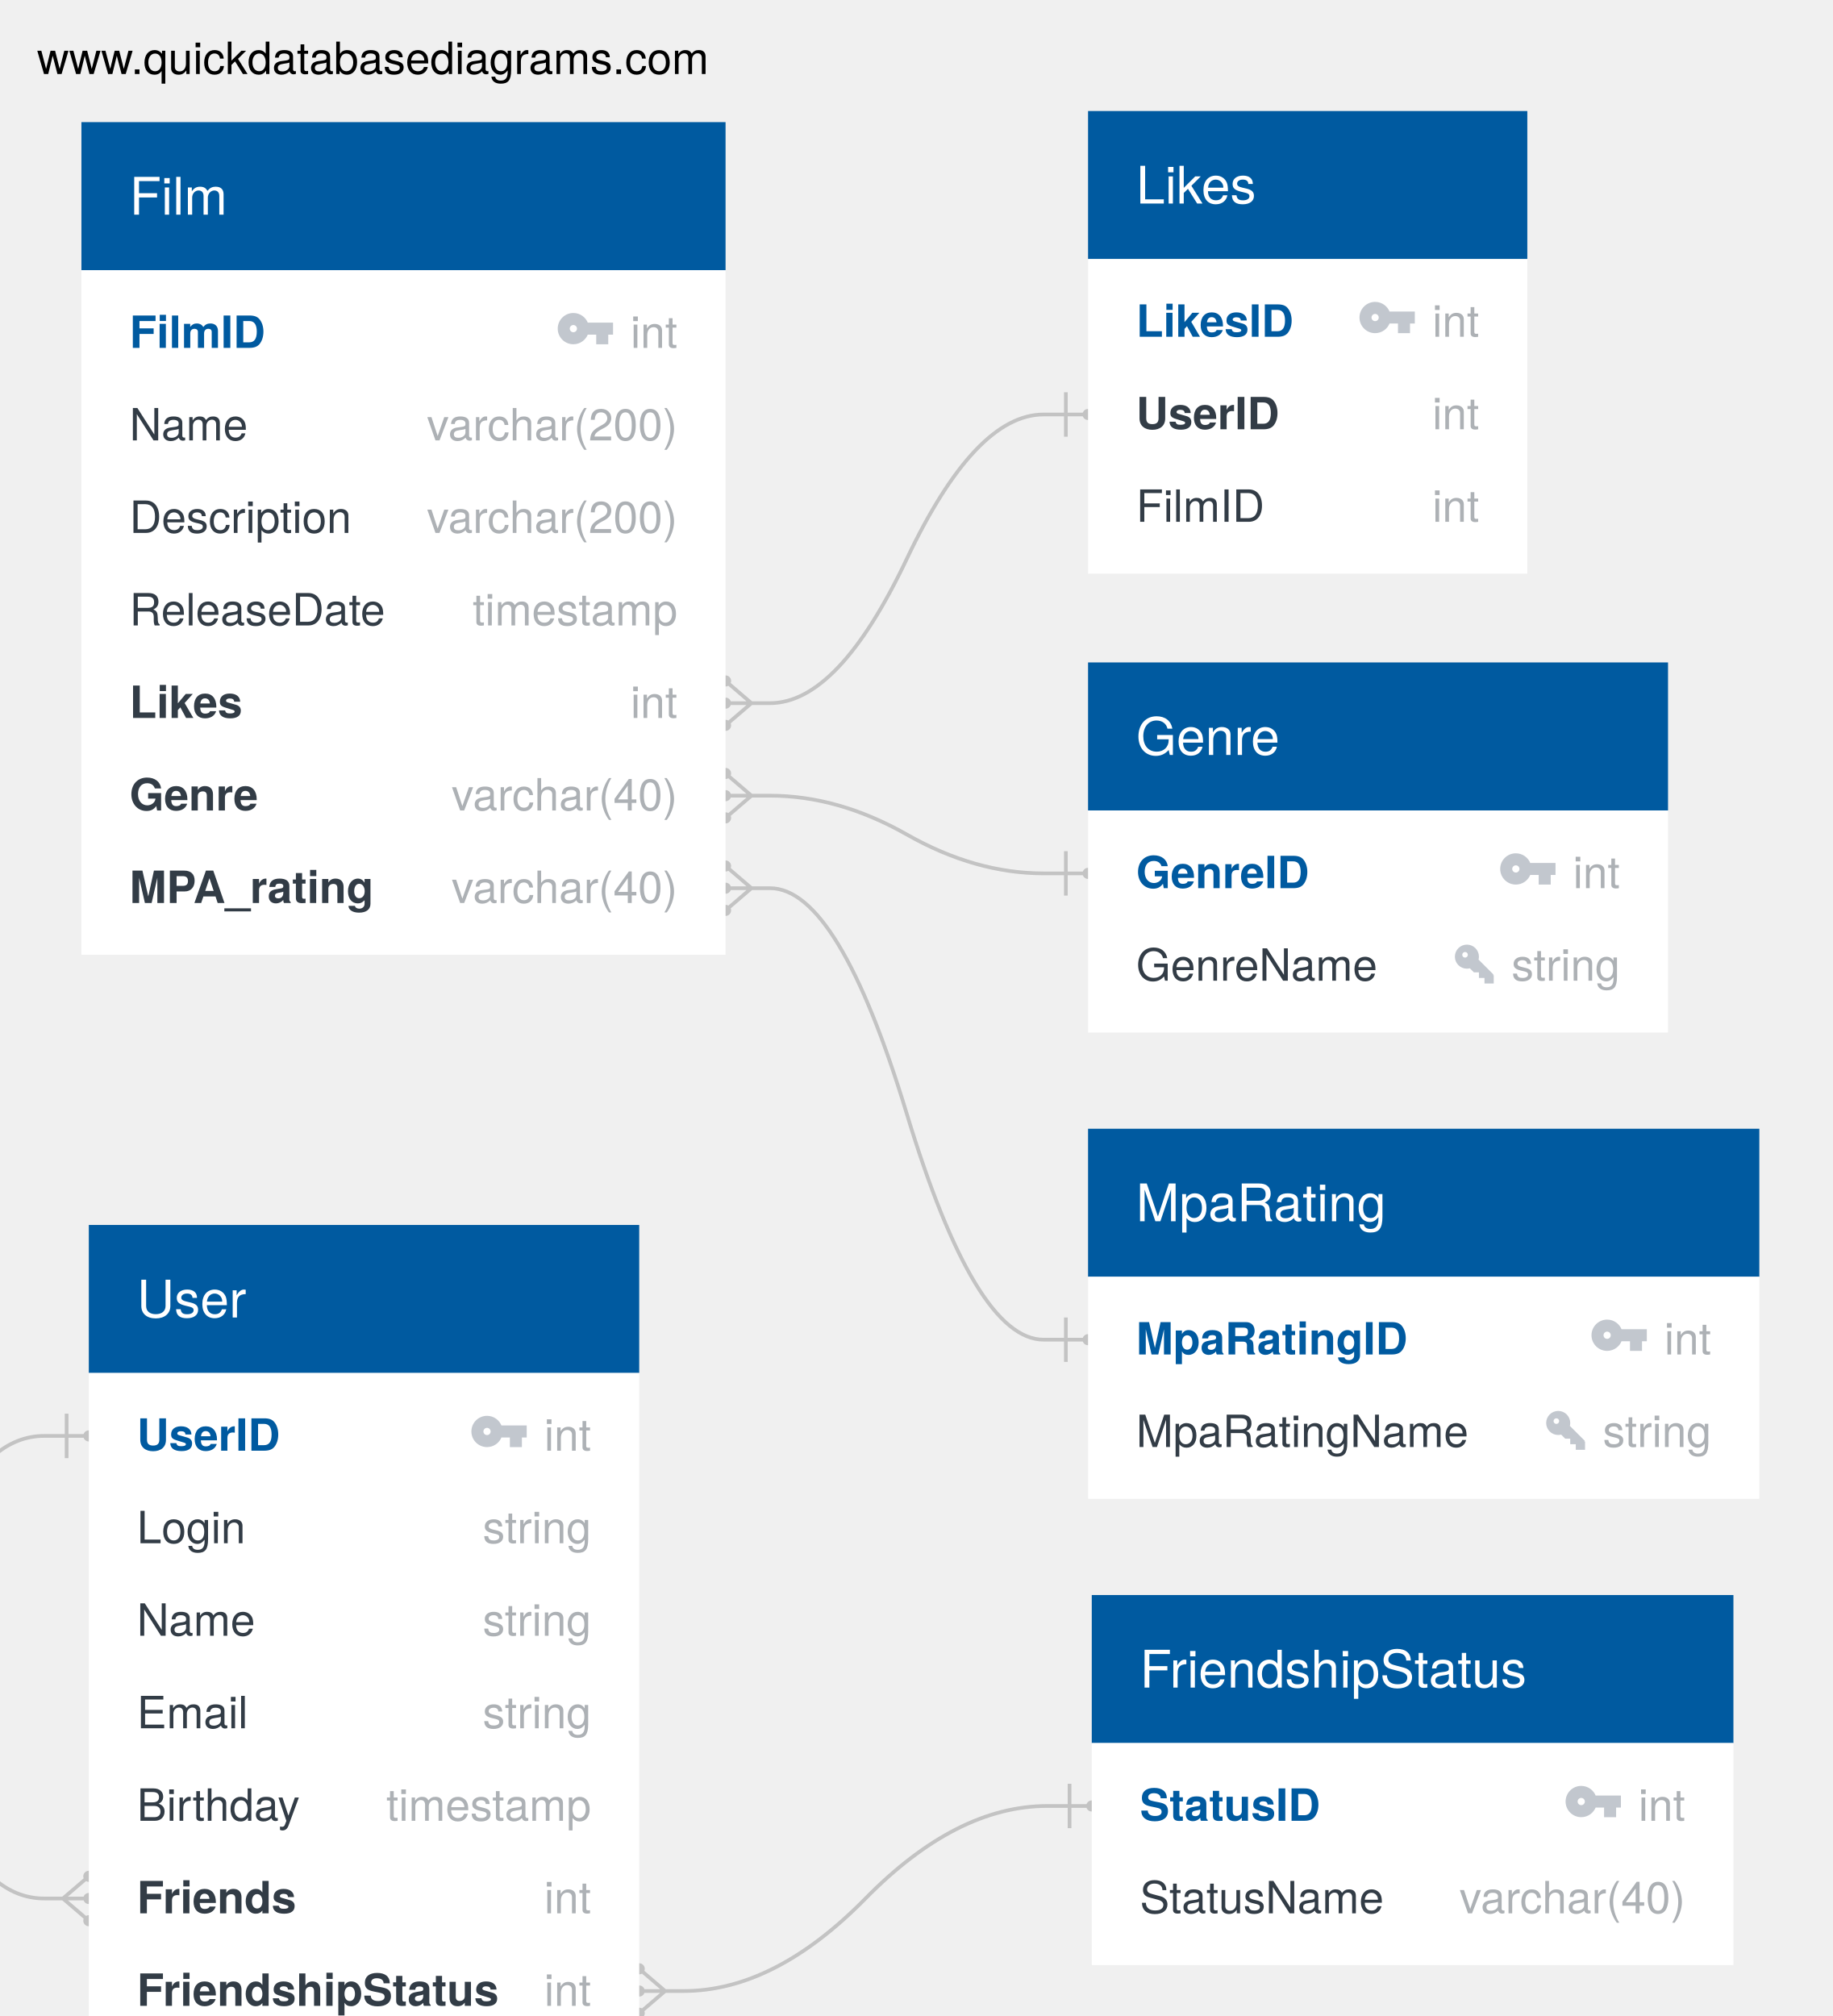
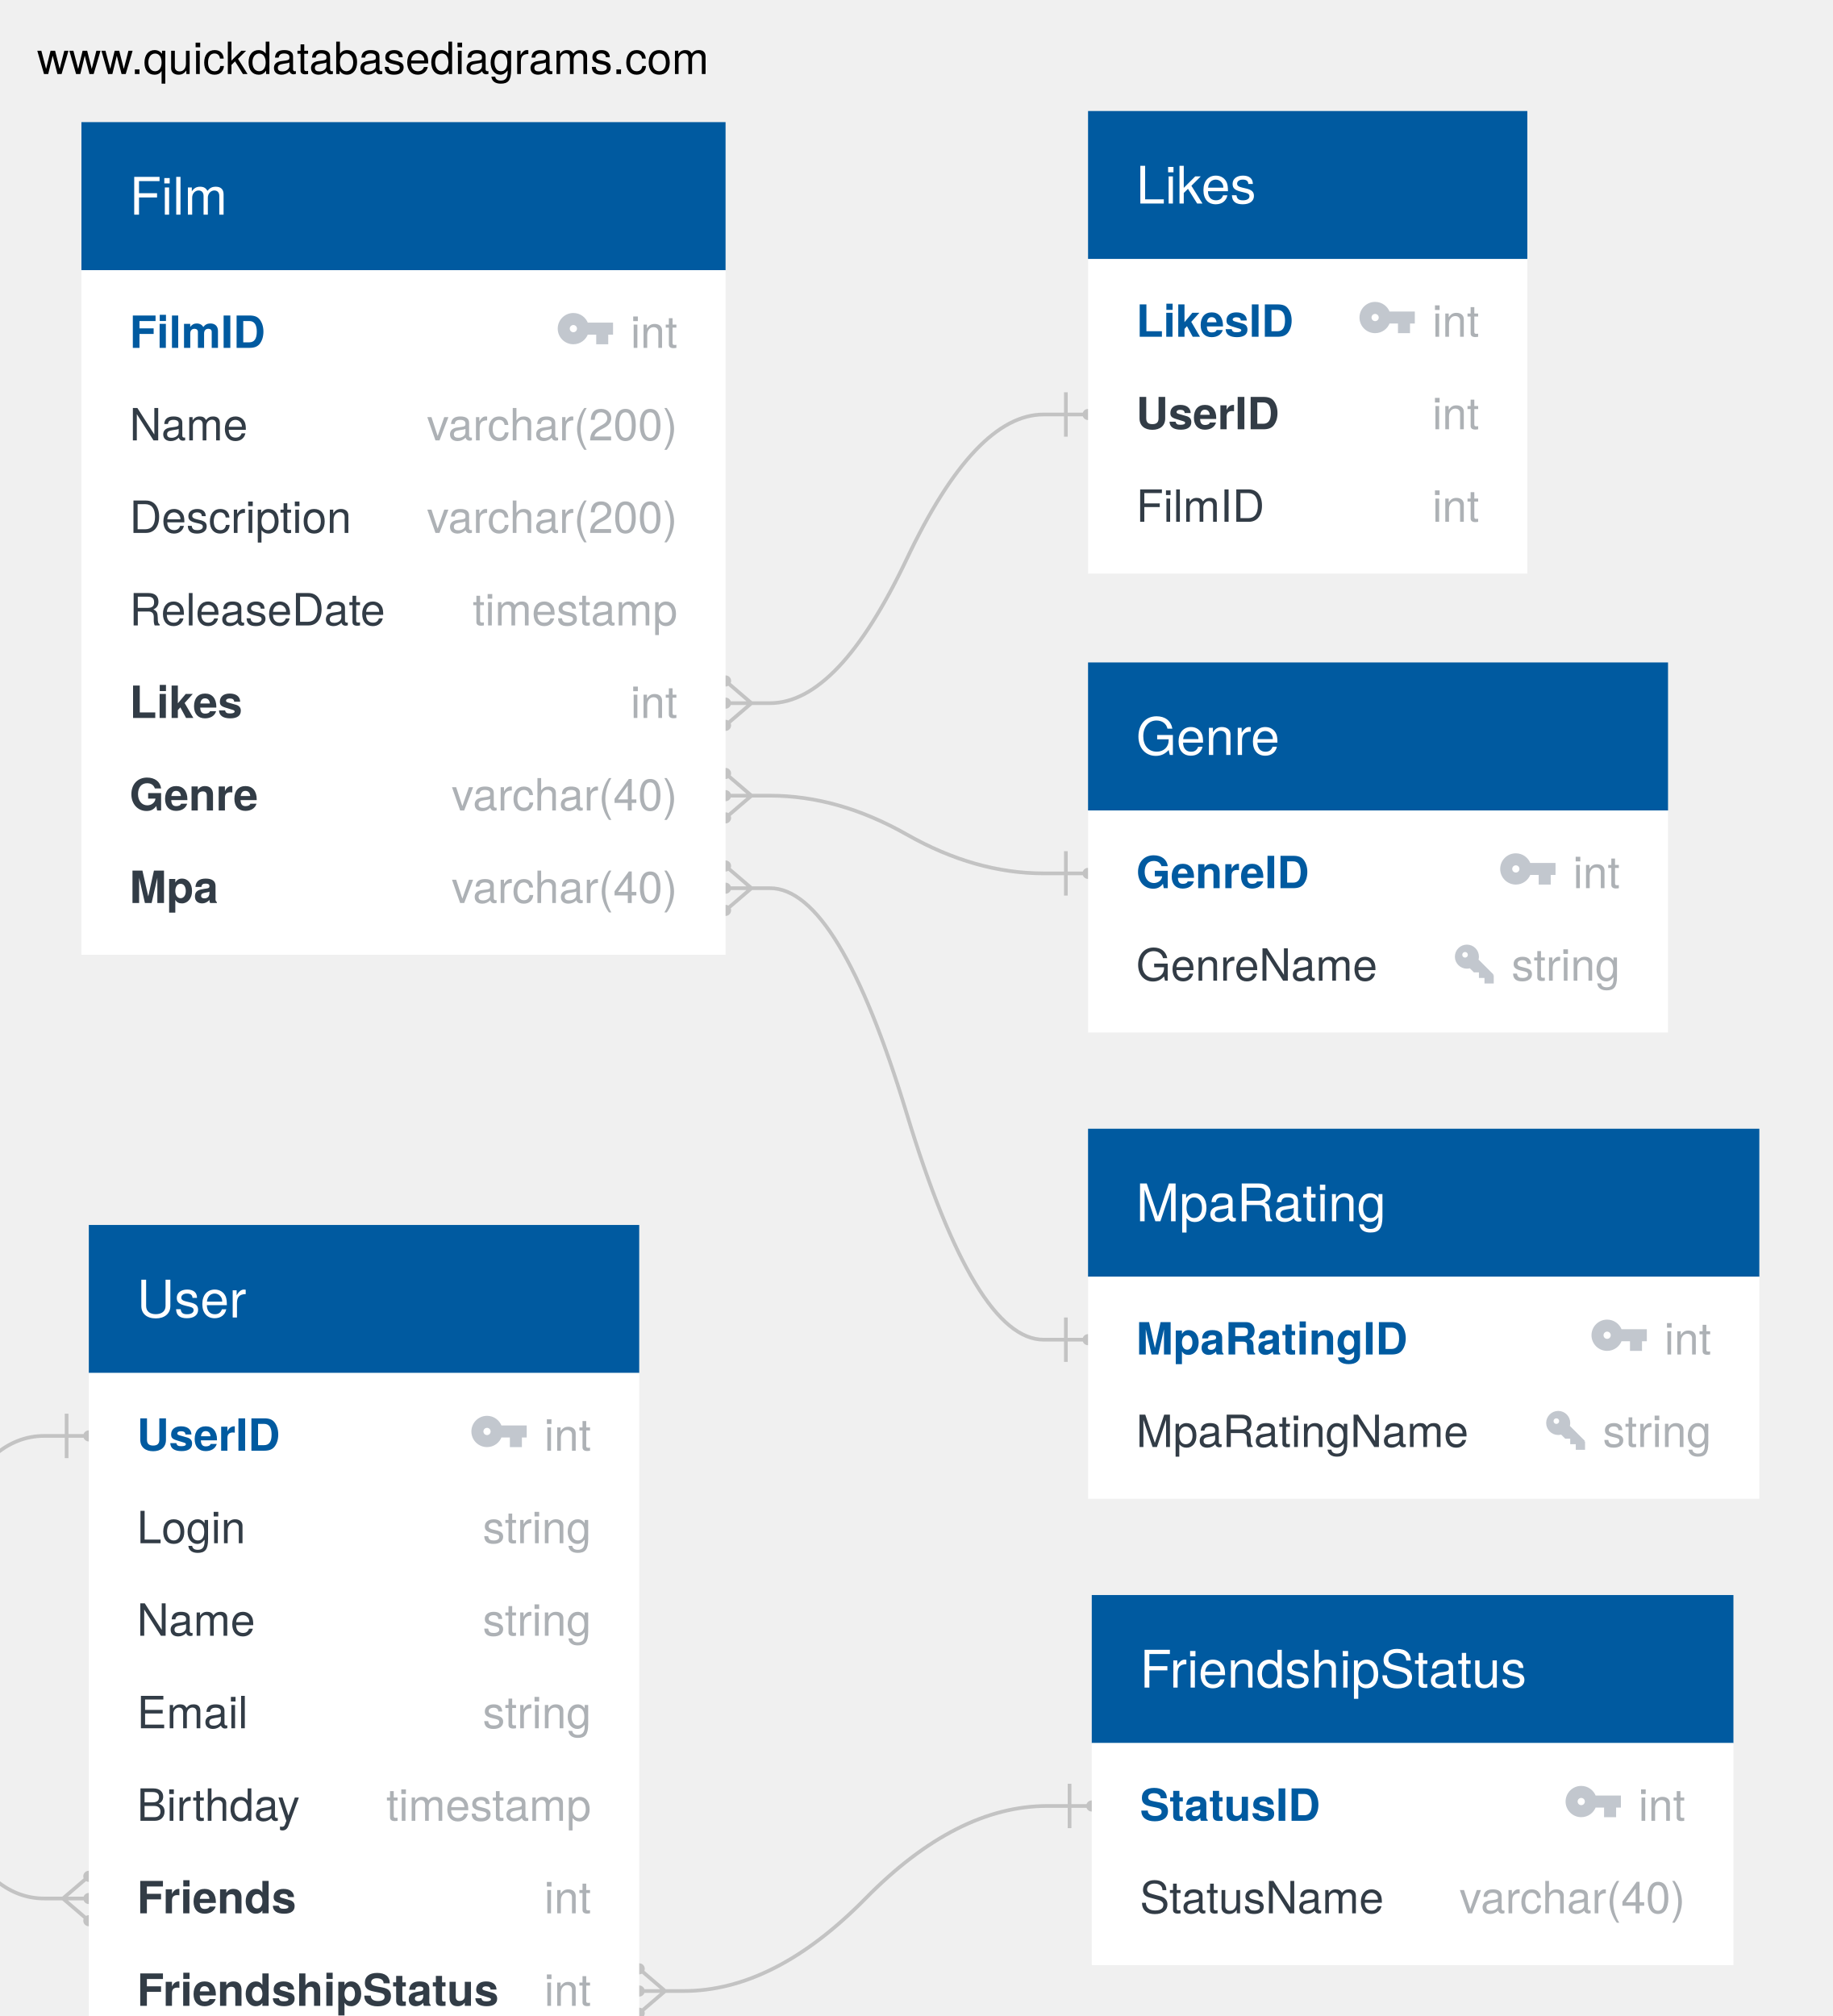
<svg xmlns="http://www.w3.org/2000/svg" class="diagram-root" style="background: #f5f6f6">
  <style>.diagram-root { font-family: "Helvetica Neue", sans-serif; font-size: 12px; } .t { overflow: visible; } .t-bg { y: 40; fill: #fff;   } .th { fill: #005aa0;   } .tht { fill: #fff; font-size: 14px;  } .tf { fill: #323c46; overflow: visible; } .tf.pk { fill: #005aa0; font-weight: bold; } .tf.fk { font-weight: bold; } .ty { fill: #adb1b5; font-weight: normal; text-anchor: end; } .r { fill: transparent; stroke: #c3c3c3; stroke-width: 1; } .l { stroke: 1; } .i { fill: #c2c7ce; stroke: #c2c7ce; } .i.ix { fill: #afb3b6; stroke: #000; } .fa { fill: transparent; overflow: visible; } .fa .bg.hover { fill: #f7f7f7; } .c { cy: 12; r: 4; stroke: #d2d2dc; fill: #d2d2dc; } .hr { fill: transparent; stroke: #323c46; stroke-opacity: 0.035; stroke-width: 13; } .dc { stroke: #fa5a3c; fill: #fa5a3c; } .x { stroke: white; stroke-width: 1; } .hl .th { fill: #1b9bff; } .hl .tht {  } .fhl .bg { fill: #e7f4ff; } .fhls .bg {  } .r.hl { stroke: #1b9bff; } .dim { opacity: 0.25; }</style>
  <g class="drawing-wrapper" transform="translate(-122, -31) scale(1,1)">
    <g class="rs">
      <path d="M 146 544 m -1, 0 a 1,1 0 1,0 2,0 a 1,1 0 1,0 -2,0 M 146 544 m -0.5, 0 a 0.5,0.5 0 1,0 1,0 a 0.5,0.5 0 1,0 -1,0  M146 544 L146 544 134 544 M 146 550 m -1, 0 a 1,1 0 1,0 2,0 a 1,1 0 1,0 -2,0 M 146 550 m -0.5, 0 a 0.5,0.5 0 1,0 1,0 a 0.5,0.5 0 1,0 -1,0  M146 550 L146 550 139 544 146 538 M 146 538 m -1, 0 a 1,1 0 1,0 2,0 a 1,1 0 1,0 -2,0 M 146 538 m -0.5, 0 a 0.5,0.5 0 1,0 1,0 a 0.5,0.5 0 1,0 -1,0  M134 544 C 92.333 544, 92.333 419, 134 419 M 146 419 m -1, 0 a 1,1 0 1,0 2,0 a 1,1 0 1,0 -2,0 M 146 419 m -0.5, 0 a 0.5,0.5 0 1,0 1,0 a 0.5,0.5 0 1,0 -1,0  M146 419 L146 419 134 419 M140 425 L140 425 140 413" id="h895272058" class="r" />
      <path d="M 294.72 569 m -1, 0 a 1,1 0 1,0 2,0 a 1,1 0 1,0 -2,0 M 294.72 569 m -0.5, 0 a 0.5,0.5 0 1,0 1,0 a 0.5,0.5 0 1,0 -1,0  M294.72 569 L294.72 569 306.72 569 M 294.72 575 m -1, 0 a 1,1 0 1,0 2,0 a 1,1 0 1,0 -2,0 M 294.72 575 m -0.5, 0 a 0.5,0.5 0 1,0 1,0 a 0.5,0.5 0 1,0 -1,0  M294.72 575 L294.72 575 301.72 569 294.72 563 M 294.72 563 m -1, 0 a 1,1 0 1,0 2,0 a 1,1 0 1,0 -2,0 M 294.72 563 m -0.5, 0 a 0.5,0.5 0 1,0 1,0 a 0.5,0.5 0 1,0 -1,0  M306.72 569 Q 331.29 569, 355.86 544 T 405 519 M 417 519 m -1, 0 a 1,1 0 1,0 2,0 a 1,1 0 1,0 -2,0 M 417 519 m -0.5, 0 a 0.5,0.5 0 1,0 1,0 a 0.5,0.5 0 1,0 -1,0  M417 519 L417 519 405 519 M411 525 L411 525 411 513" id="h3880289419" class="r" />
      <path d="M 318.05 221 m -1, 0 a 1,1 0 1,0 2,0 a 1,1 0 1,0 -2,0 M 318.05 221 m -0.5, 0 a 0.5,0.5 0 1,0 1,0 a 0.5,0.5 0 1,0 -1,0  M318.05 221 L318.05 221 330.05 221 M 318.05 227 m -1, 0 a 1,1 0 1,0 2,0 a 1,1 0 1,0 -2,0 M 318.05 227 m -0.5, 0 a 0.5,0.5 0 1,0 1,0 a 0.5,0.5 0 1,0 -1,0  M318.05 227 L318.05 227 325.05 221 318.05 215 M 318.05 215 m -1, 0 a 1,1 0 1,0 2,0 a 1,1 0 1,0 -2,0 M 318.05 215 m -0.5, 0 a 0.5,0.5 0 1,0 1,0 a 0.5,0.5 0 1,0 -1,0  M330.05 221 Q 348.54 221, 367.03 182 T 404 143 M 416 143 m -1, 0 a 1,1 0 1,0 2,0 a 1,1 0 1,0 -2,0 M 416 143 m -0.5, 0 a 0.5,0.5 0 1,0 1,0 a 0.5,0.5 0 1,0 -1,0  M416 143 L416 143 404 143 M410 149 L410 149 410 137" id="h4082290353" class="r" />
      <path d="M 318.05 246 m -1, 0 a 1,1 0 1,0 2,0 a 1,1 0 1,0 -2,0 M 318.05 246 m -0.5, 0 a 0.5,0.5 0 1,0 1,0 a 0.5,0.5 0 1,0 -1,0  M318.05 246 L318.05 246 330.05 246 M 318.05 252 m -1, 0 a 1,1 0 1,0 2,0 a 1,1 0 1,0 -2,0 M 318.05 252 m -0.5, 0 a 0.5,0.5 0 1,0 1,0 a 0.5,0.5 0 1,0 -1,0  M318.05 252 L318.05 252 325.05 246 318.05 240 M 318.05 240 m -1, 0 a 1,1 0 1,0 2,0 a 1,1 0 1,0 -2,0 M 318.05 240 m -0.5, 0 a 0.5,0.5 0 1,0 1,0 a 0.5,0.5 0 1,0 -1,0  M330.05 246 Q 348.54 246, 367.03 256.5 T 404 267 M 416 267 m -1, 0 a 1,1 0 1,0 2,0 a 1,1 0 1,0 -2,0 M 416 267 m -0.5, 0 a 0.5,0.5 0 1,0 1,0 a 0.5,0.5 0 1,0 -1,0  M416 267 L416 267 404 267 M410 273 L410 273 410 261" id="h18153289" class="r" />
      <path d="M 318.05 271 m -1, 0 a 1,1 0 1,0 2,0 a 1,1 0 1,0 -2,0 M 318.05 271 m -0.5, 0 a 0.5,0.5 0 1,0 1,0 a 0.5,0.5 0 1,0 -1,0  M318.05 271 L318.05 271 330.05 271 M 318.05 277 m -1, 0 a 1,1 0 1,0 2,0 a 1,1 0 1,0 -2,0 M 318.05 277 m -0.5, 0 a 0.5,0.5 0 1,0 1,0 a 0.5,0.5 0 1,0 -1,0  M318.05 277 L318.05 277 325.05 271 318.05 265 M 318.05 265 m -1, 0 a 1,1 0 1,0 2,0 a 1,1 0 1,0 -2,0 M 318.05 265 m -0.5, 0 a 0.5,0.5 0 1,0 1,0 a 0.5,0.5 0 1,0 -1,0  M330.05 271 Q 348.54 271, 367.03 332 T 404 393 M 416 393 m -1, 0 a 1,1 0 1,0 2,0 a 1,1 0 1,0 -2,0 M 416 393 m -0.5, 0 a 0.5,0.5 0 1,0 1,0 a 0.5,0.5 0 1,0 -1,0  M416 393 L416 393 404 393 M410 399 L410 399 410 387" id="h946396345" class="r" />
    </g>
    <g class="hrs" />
    <g class="ts">
      <svg width="148.72" height="225" x="146" y="362" id="h1537667952" class="t">
        <rect height="40" width="148.72" class="th" />
        <text x="13" y="25" class="tht">User</text>
        <rect height="185" width="148.72" class="t-bg" />
        <text x="13" y="61" class="tf pk">UserID<tspan x="135.72" class="ty">int</tspan>
        </text>
        <path d="M7,14A2,2 0 0,1 5,12A2,2 0 0,1 7,10A2,2 0 0,1 9,12A2,2 0 0,1 7,14M12.65,10C11.83,7.67 9.61,6 7, 6A6, 6 0 0, 0 1, 12A6, 6 0 0, 0 7, 18C9.61, 18 11.83, 16.33 12.65, 14H17V18H21V14H23V10H12.65Z" class="i pk" transform="translate(103.0462, 48) scale(0.65)" />
        <text x="13" y="86" class="tf">Login<tspan x="135.72" class="ty">string</tspan>
        </text>
        <text x="13" y="111" class="tf">Name<tspan x="135.72" class="ty">string</tspan>
        </text>
        <text x="13" y="136" class="tf">Email<tspan x="135.72" class="ty">string</tspan>
        </text>
        <text x="13" y="161" class="tf">Birthday<tspan x="135.72" class="ty">timestamp</tspan>
        </text>
        <text x="13" y="186" class="tf fk">Friends<tspan x="135.72" class="ty">int</tspan>
        </text>
        <text x="13" y="211" class="tf fk">FriendshipStatus<tspan x="135.72" class="ty">int</tspan>
        </text>
      </svg>
      <svg width="174.05" height="225" x="144" y="64" id="h2744470858" class="t">
        <rect height="40" width="174.05" class="th" />
        <text x="13" y="25" class="tht">Film</text>
        <rect height="185" width="174.05" class="t-bg" />
        <text x="13" y="61" class="tf pk">FilmID<tspan x="161.05" class="ty">int</tspan>
        </text>
        <path d="M7,14A2,2 0 0,1 5,12A2,2 0 0,1 7,10A2,2 0 0,1 9,12A2,2 0 0,1 7,14M12.65,10C11.83,7.67 9.61,6 7, 6A6, 6 0 0, 0 1, 12A6, 6 0 0, 0 7, 18C9.61, 18 11.83, 16.33 12.65, 14H17V18H21V14H23V10H12.65Z" class="i pk" transform="translate(128.3762, 48) scale(0.65)" />
        <text x="13" y="86" class="tf">Name<tspan x="161.05" class="ty">varchar(200)</tspan>
        </text>
        <text x="13" y="111" class="tf">Description<tspan x="161.05" class="ty">varchar(200)</tspan>
        </text>
        <text x="13" y="136" class="tf">ReleaseDate<tspan x="161.05" class="ty">timestamp</tspan>
        </text>
        <text x="13" y="161" class="tf fk">Likes<tspan x="161.05" class="ty">int</tspan>
        </text>
        <text x="13" y="186" class="tf fk">Genre<tspan x="161.05" class="ty">varchar(40)</tspan>
        </text>
-         <text x="13" y="211" class="tf fk">MPA_rating<tspan x="161.05" class="ty">varchar(40)</tspan>
+         <text x="13" y="211" class="tf fk">Mpa<tspan x="161.05" class="ty">varchar(40)</tspan>
        </text>
      </svg>
      <svg width="118.69" height="125" x="416" y="61" id="h334751877" class="t">
        <rect height="40" width="118.69" class="th" />
        <text x="13" y="25" class="tht">Likes</text>
        <rect height="85" width="118.69" class="t-bg" />
        <text x="13" y="61" class="tf pk">LikesID<tspan x="105.69" class="ty">int</tspan>
        </text>
        <path d="M7,14A2,2 0 0,1 5,12A2,2 0 0,1 7,10A2,2 0 0,1 9,12A2,2 0 0,1 7,14M12.65,10C11.83,7.67 9.61,6 7, 6A6, 6 0 0, 0 1, 12A6, 6 0 0, 0 7, 18C9.61, 18 11.83, 16.33 12.65, 14H17V18H21V14H23V10H12.65Z" class="i pk" transform="translate(73.01617, 48) scale(0.65)" />
        <text x="13" y="86" class="tf fk">UserID<tspan x="105.69" class="ty">int</tspan>
        </text>
        <text x="13" y="111" class="tf">FilmID<tspan x="105.69" class="ty">int</tspan>
        </text>
      </svg>
      <svg width="156.71" height="100" x="416" y="210" id="h807582512" class="t">
        <rect height="40" width="156.71" class="th" />
        <text x="13" y="25" class="tht">Genre</text>
        <rect height="60" width="156.71" class="t-bg" />
        <text x="13" y="61" class="tf pk">GenreID<tspan x="143.71" class="ty">int</tspan>
        </text>
        <path d="M7,14A2,2 0 0,1 5,12A2,2 0 0,1 7,10A2,2 0 0,1 9,12A2,2 0 0,1 7,14M12.65,10C11.83,7.67 9.61,6 7, 6A6, 6 0 0, 0 1, 12A6, 6 0 0, 0 7, 18C9.61, 18 11.83, 16.33 12.65, 14H17V18H21V14H23V10H12.65Z" class="i pk" transform="translate(111.0362, 48) scale(0.65)" />
        <text x="13" y="86" class="tf">GenreName<tspan x="143.71" class="ty">string</tspan>
        </text>
        <path d="M22,18V22H18V19H15V16H12L9.74,13.74C9.19,13.91 8.61,14 8,14A6,6 0 0,1 2,8A6,6 0 0,1 8,2A6,6 0 0,1 14,8C14,8.61 13.91, 9.19 13.74, 9.74L22, 18M7, 5A2, 2 0 0, 0 5, 7A2, 2 0 0, 0 7, 9A2, 2 0 0, 0 9, 7A2, 2 0 0, 0 7, 5Z" class="i uq" transform="translate(98.36625, 75.5) scale(0.5)" />
      </svg>
      <svg width="181.38" height="100" x="416" y="336" id="h800102170" class="t">
        <rect height="40" width="181.38" class="th" />
        <text x="13" y="25" class="tht">MpaRating</text>
        <rect height="60" width="181.38" class="t-bg" />
        <text x="13" y="61" class="tf pk">MpaRatingID<tspan x="168.38" class="ty">int</tspan>
        </text>
        <path d="M7,14A2,2 0 0,1 5,12A2,2 0 0,1 7,10A2,2 0 0,1 9,12A2,2 0 0,1 7,14M12.65,10C11.83,7.67 9.61,6 7, 6A6, 6 0 0, 0 1, 12A6, 6 0 0, 0 7, 18C9.61, 18 11.83, 16.33 12.65, 14H17V18H21V14H23V10H12.65Z" class="i pk" transform="translate(135.7062, 48) scale(0.65)" />
        <text x="13" y="86" class="tf">MpaRatingName<tspan x="168.38" class="ty">string</tspan>
        </text>
        <path d="M22,18V22H18V19H15V16H12L9.74,13.74C9.19,13.91 8.61,14 8,14A6,6 0 0,1 2,8A6,6 0 0,1 8,2A6,6 0 0,1 14,8C14,8.61 13.91, 9.19 13.74, 9.74L22, 18M7, 5A2, 2 0 0, 0 5, 7A2, 2 0 0, 0 7, 9A2, 2 0 0, 0 9, 7A2, 2 0 0, 0 7, 5Z" class="i uq" transform="translate(123.0362, 75.5) scale(0.5)" />
      </svg>
      <svg width="173.38" height="100" x="417" y="462" id="h2577149159" class="t">
        <rect height="40" width="173.38" class="th" />
        <text x="13" y="25" class="tht">FriendshipStatus</text>
        <rect height="60" width="173.38" class="t-bg" />
        <text x="13" y="61" class="tf pk">StatusID<tspan x="160.38" class="ty">int</tspan>
        </text>
        <path d="M7,14A2,2 0 0,1 5,12A2,2 0 0,1 7,10A2,2 0 0,1 9,12A2,2 0 0,1 7,14M12.65,10C11.83,7.67 9.61,6 7, 6A6, 6 0 0, 0 1, 12A6, 6 0 0, 0 7, 18C9.61, 18 11.83, 16.33 12.65, 14H17V18H21V14H23V10H12.65Z" class="i pk" transform="translate(127.7062, 48) scale(0.65)" />
        <text x="13" y="86" class="tf">StatusName<tspan x="160.38" class="ty">varchar(40)</tspan>
        </text>
      </svg>
    </g>
  </g>
  <text class="qdbd-link" x="10" y="20">www.quickdatabasediagrams.com</text>
</svg>
